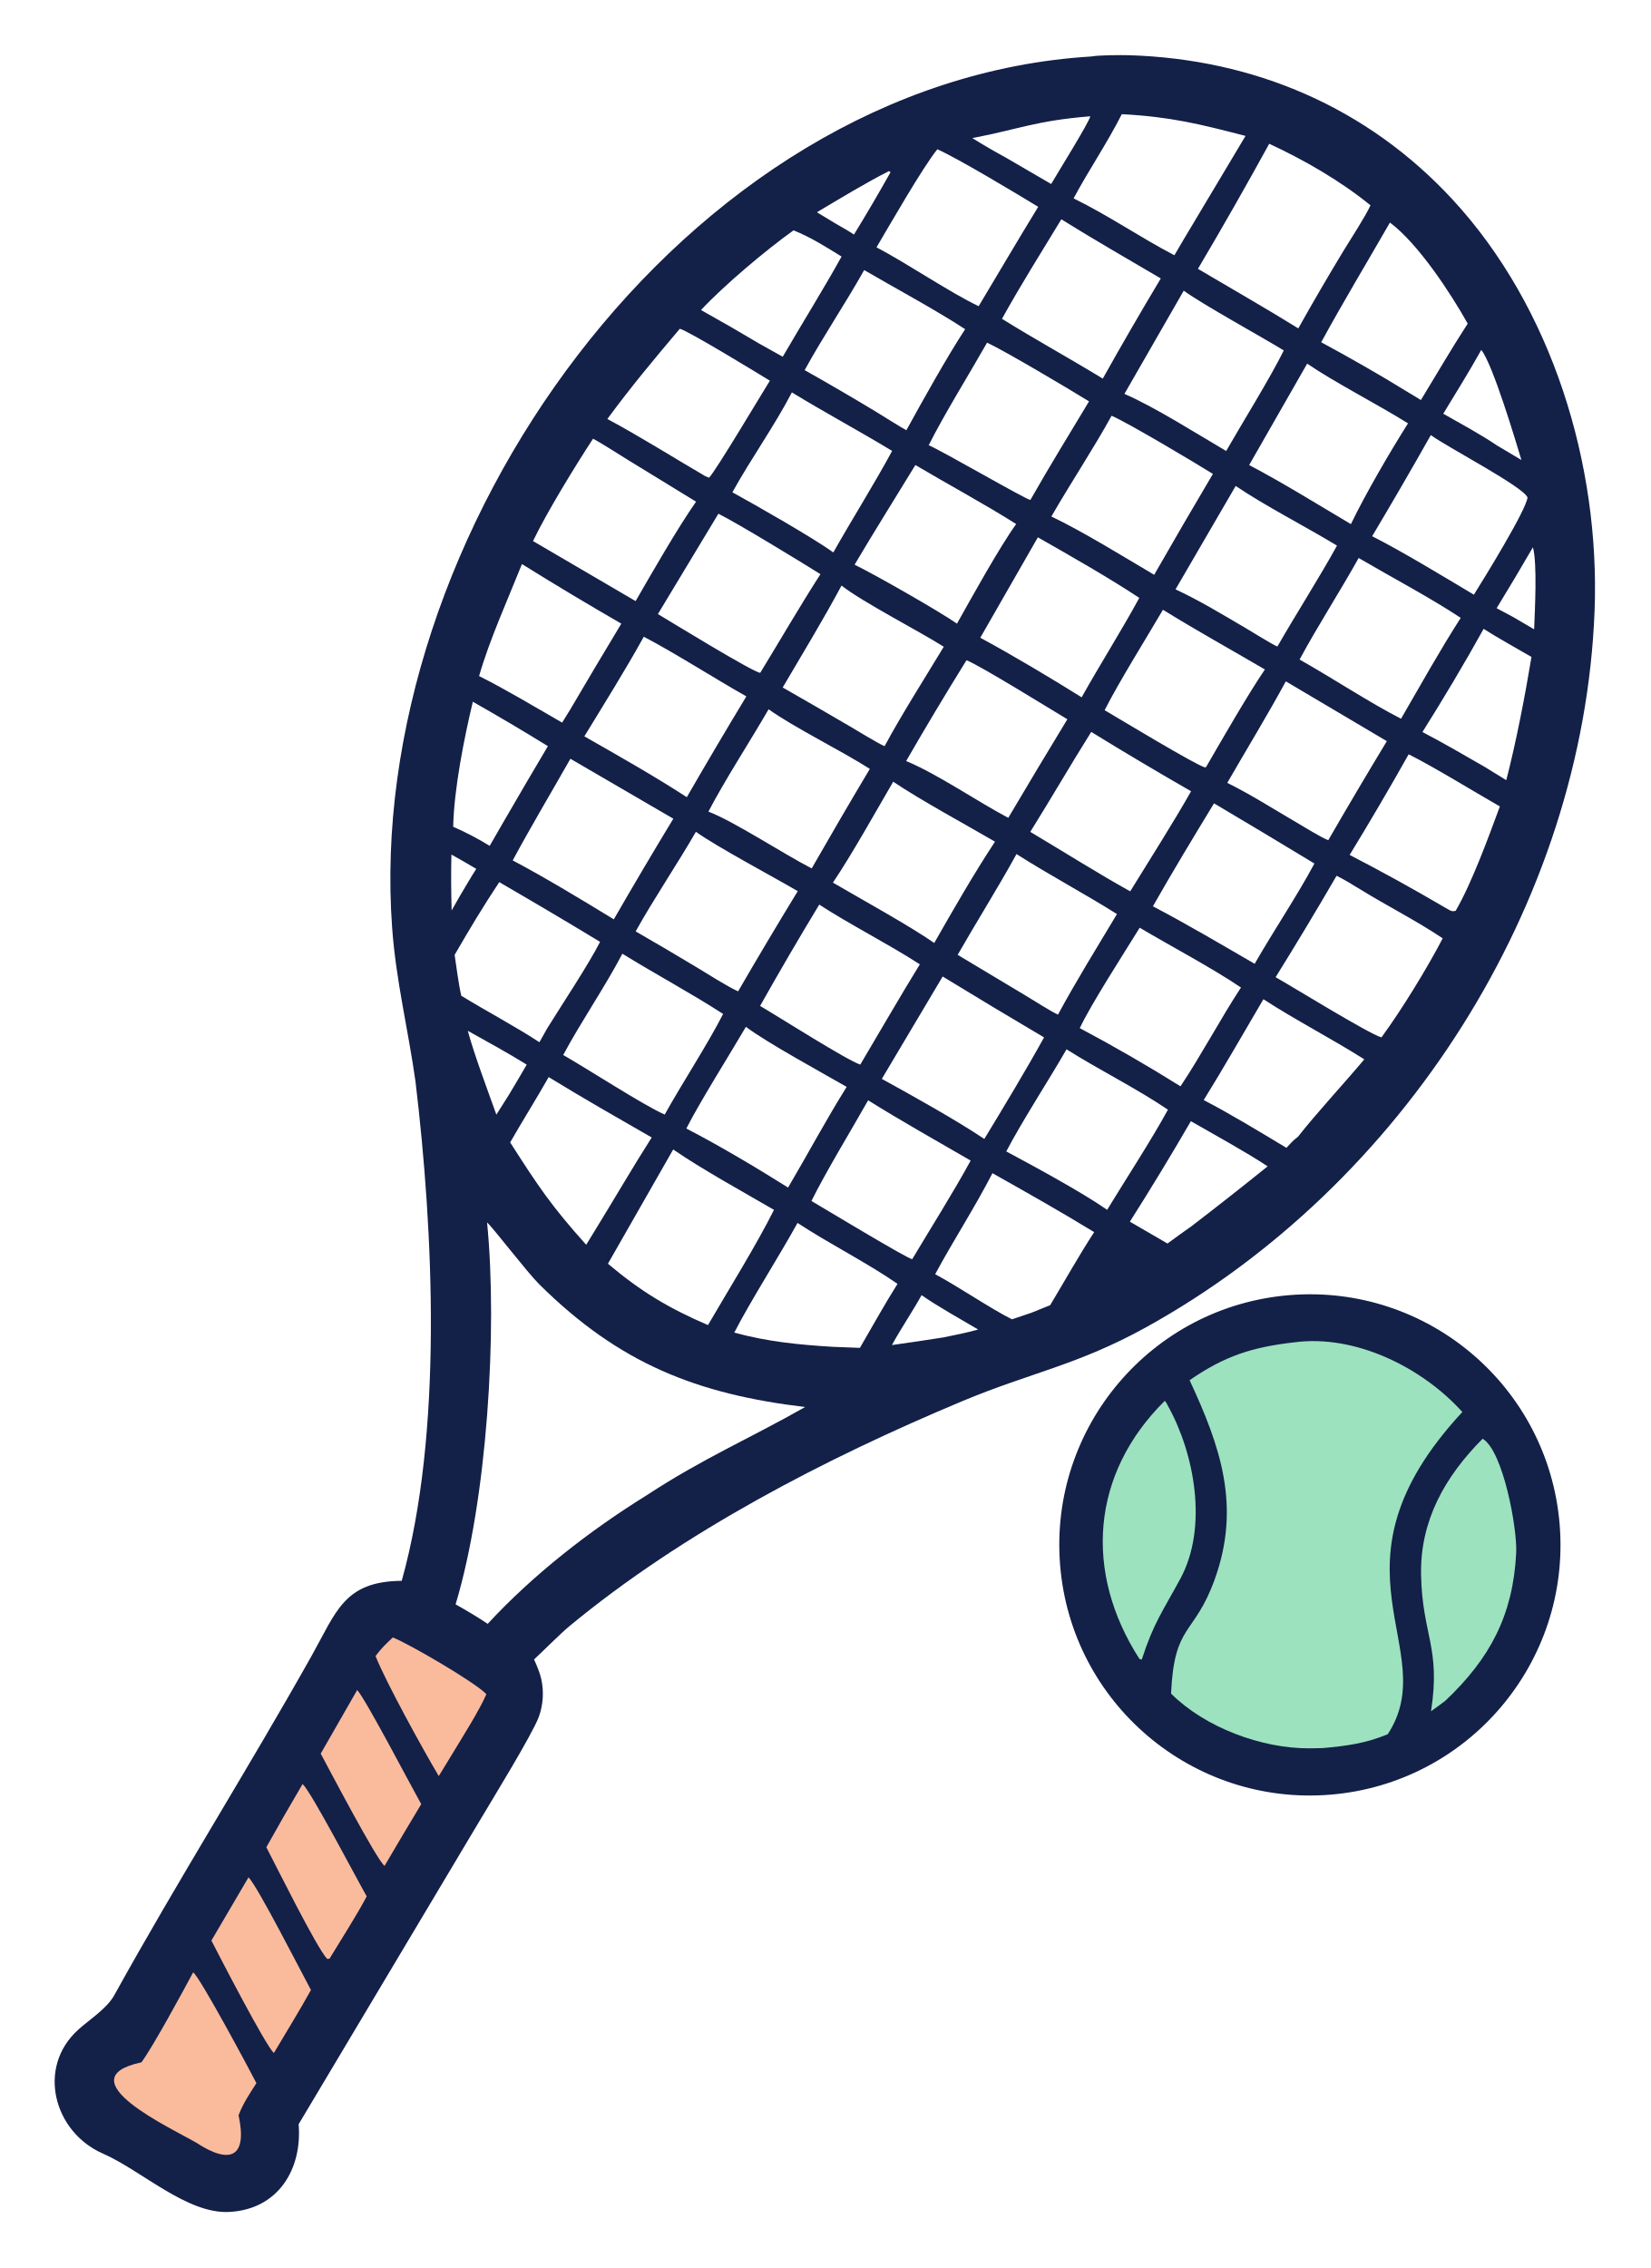
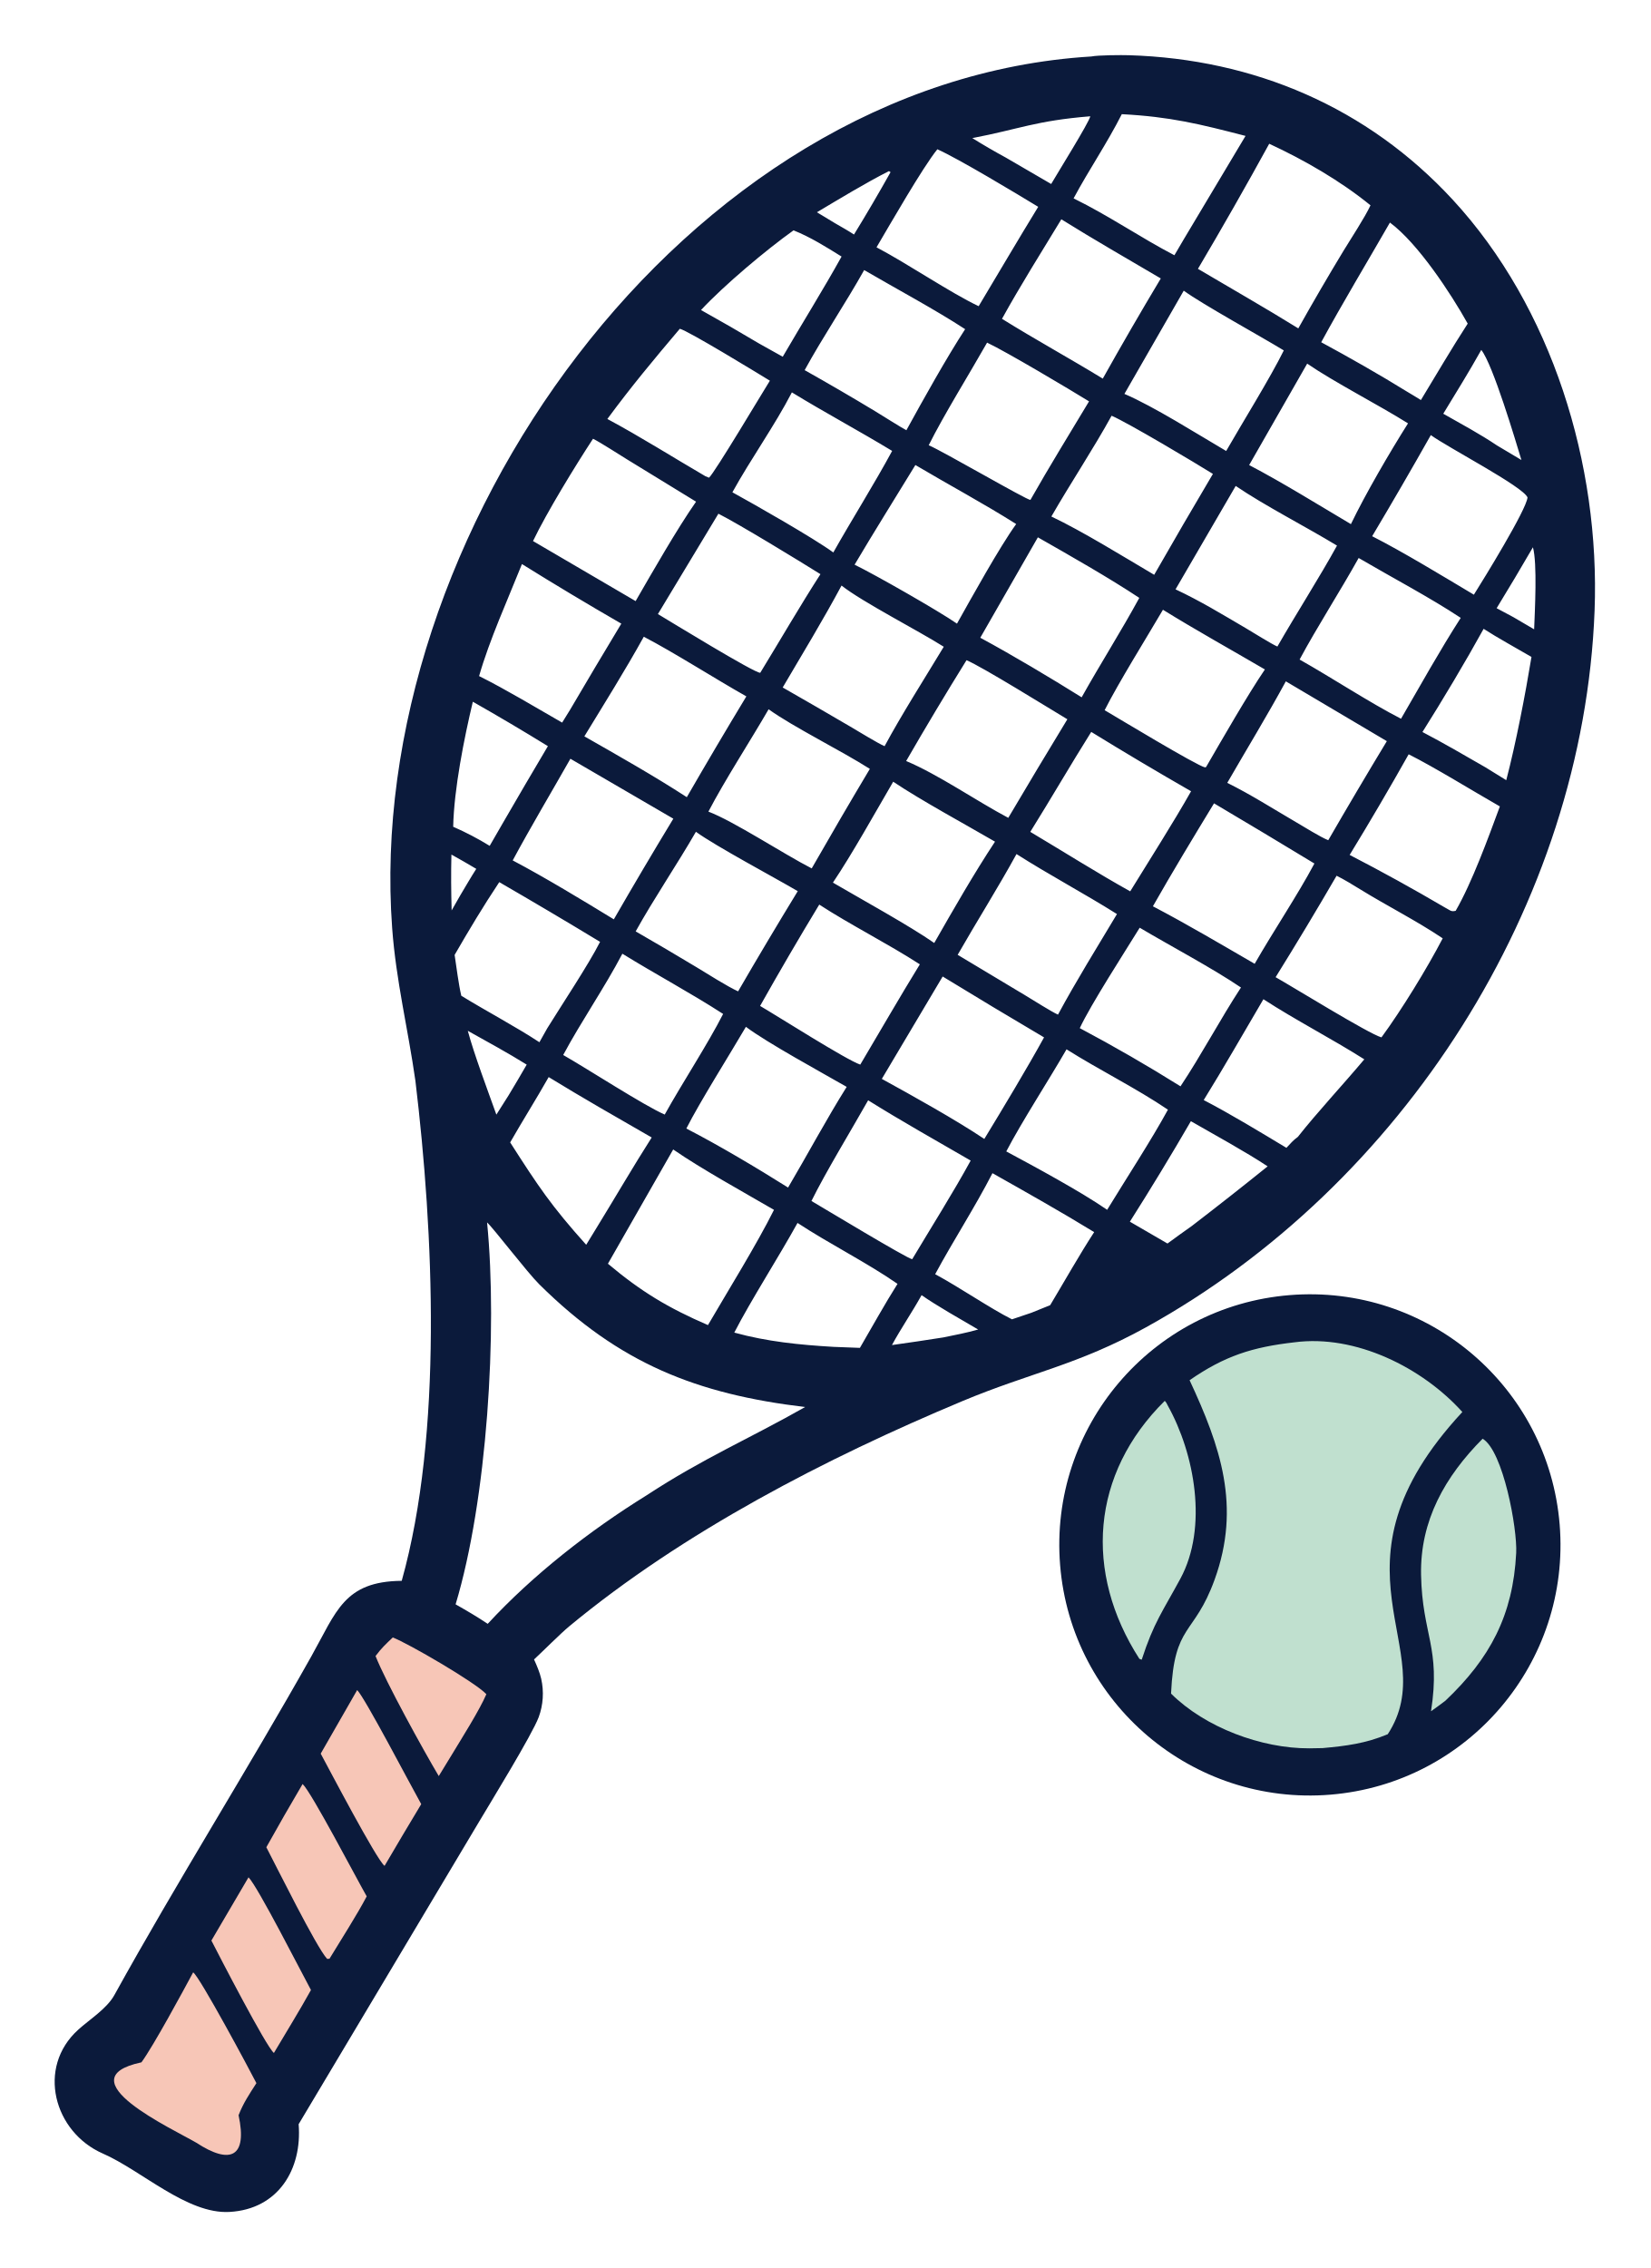
<svg xmlns="http://www.w3.org/2000/svg" viewBox="280 191 473 650">
-   <path fill="#132048" d="M592.773 207.189C594.724 206.787 601.459 206.759 603.605 206.825C639.466 207.924 671.923 221.745 696.381 248.246C724.876 279.122 738.625 324.141 737.029 366.031C733.823 450.183 681.847 530.871 608.449 571.41C588.791 582.268 575.348 584.391 555.844 592.549C516.728 608.91 475.853 630.017 443.124 657.117C440.742 659.09 435.625 664.216 433.064 666.593C433.824 668.243 434.726 670.387 435.114 672.123C435.941 675.775 435.697 679.588 434.41 683.105C432.504 688.185 420.712 707.374 417.256 713.19L380.855 774.217L365.598 799.782C366.634 812.634 359.814 824.15 345.783 824.933C333.622 825.612 320.579 813.054 309.483 808.201C295.432 802.056 290.409 783.551 302.418 772.706C305.677 769.751 310.62 766.692 312.782 762.771C330.897 730.017 350.881 698.351 369.225 665.714C376.431 652.893 378.595 644.202 395.139 644.059C406.97 601.839 404.267 544.086 399.066 500.791C396.943 485.834 393.512 472.152 392.396 456.958C384.165 344.923 475.78 214.296 592.773 207.189ZM465.244 619.602C481.529 608.913 494.84 603.3 510.755 594.254C479.657 590.528 457.465 581.77 434.574 559.09C431.036 555.585 421.388 542.929 419.603 541.35C422.671 572.429 419.59 620.907 410.583 650.799C413.893 652.68 416.629 654.27 419.784 656.384C432.77 642.321 448.992 629.68 465.244 619.602ZM623.348 268.048C633.047 273.795 642.497 279.155 652.112 285.114C656.317 277.607 660.65 270.172 665.11 262.813C667.255 259.268 671.147 253.41 672.803 249.845C664.228 242.856 653.799 236.84 643.778 232.199C637.16 244.258 630.35 256.209 623.348 268.048ZM482.913 570.768C488.627 560.961 496.936 547.583 501.835 537.739C493.247 532.735 480.919 525.95 472.947 520.433L454.241 553.178C463.741 561.166 471.47 565.823 482.913 570.768ZM645.61 471.058C650.508 473.815 672.311 487.292 675.943 488.308C681.68 480.495 688.995 468.579 693.501 459.923C685.988 454.874 677.558 450.635 669.835 445.869C667.796 444.611 665.214 443.029 663.085 441.984C657.409 451.764 651.583 461.456 645.61 471.058ZM432.771 346.065L462.179 363.272C466.899 355.096 474.148 342.415 479.501 334.779L459.686 322.637C457.635 321.382 451.879 317.661 449.966 316.747C444.913 324.469 436.726 337.806 432.771 346.065ZM587.706 247.853C597.818 252.81 606.977 259.145 616.601 264.158L619.25 259.64L636.988 229.951C623.854 226.554 615.46 224.457 601.526 223.722C597.166 232.293 592.133 239.599 587.706 247.853ZM532.743 500.206C541.393 504.952 553.972 511.955 562.117 517.417C567.34 508.847 574.469 496.995 579.24 488.313C569.509 482.573 559.823 476.756 550.184 470.863L532.743 500.206ZM468.566 366.989C472.191 369.156 496.151 383.856 497.893 383.822C503.487 374.686 509.389 364.488 515.153 355.556C509.077 351.753 491.901 341.258 485.905 338.227L468.566 366.989ZM610.439 450.74C620.287 455.903 629.977 461.645 639.608 467.222C644.903 457.964 651.932 447.502 656.728 438.482C647.17 432.68 637.58 426.931 627.957 421.235C622.174 430.738 615.92 441.08 610.439 450.74ZM652.485 380.022C661.585 385.152 672.714 392.463 681.554 396.989C687.033 387.543 692.787 377.218 698.668 368.08C689.91 362.275 678.67 356.349 669.411 350.919C664.07 360.505 657.487 370.7 652.485 380.022ZM568.413 520.993C576.604 525.388 589.779 532.502 597.325 537.727C602.556 529.154 610.083 517.597 614.747 509.03C605.692 502.896 594.973 497.598 585.684 491.733C580.574 500.611 572.901 512.39 568.413 520.993ZM518.727 443.959C526.393 448.444 540.967 456.478 547.765 461.258C553.257 451.652 559.102 441.429 565.184 432.216C556.76 427.314 543.842 420.308 536.006 415.036C530.914 423.756 524.218 435.808 518.727 443.959ZM441.42 493.358C448.451 497.365 464.592 507.854 470.517 510.43C475.532 501.401 482.857 490.241 487.258 481.592C477.977 475.586 467.876 470.196 458.38 464.332C453.21 474.168 446.682 483.557 441.42 493.358ZM581.337 339.03C590.33 343.302 602.014 350.553 610.805 355.736C616.344 346.055 621.955 336.416 627.638 326.82C622.812 323.805 603.386 312.206 598.601 310.148C593.327 319.723 586.874 329.404 581.337 339.03ZM462.195 457.933C468.048 461.299 473.866 464.725 479.649 468.21C482.55 469.966 488.608 473.805 491.552 475.119C497.141 465.482 502.84 455.909 508.648 446.403C501.824 442.403 485.043 433.455 479.462 429.386C473.987 438.875 467.377 448.588 462.195 457.933ZM447.487 402.035C457.188 407.57 467.498 413.394 476.849 419.469C482.439 409.781 488.128 400.15 493.917 390.58C484.935 385.519 473.13 377.96 464.52 373.486C459.333 382.867 453.099 392.832 447.487 402.035ZM658.678 289.086C666.465 293.291 675.658 298.515 683.179 303.182C684.508 303.986 685.947 304.823 687.25 305.651C691.608 298.475 696.12 290.757 700.666 283.747C695.855 275.116 686.373 260.69 678.372 254.786C671.943 265.985 664.807 277.823 658.678 289.086ZM616.926 359.904C624.017 363.222 630.327 367.088 637.052 371.024C639.006 372.168 644.54 375.648 646.118 376.296C651.428 367.038 658.274 356.332 663.203 347.368C654.292 341.957 642.434 335.895 634.168 330.269L616.926 359.904ZM497.853 479.294C502.926 482.255 522.503 494.73 526.564 496.113C532.188 486.647 537.891 476.723 543.64 467.375C534.302 461.346 523.814 456.107 514.81 450.255C509.004 459.843 503.351 469.524 497.853 479.294ZM426.95 437.591C436.178 442.458 446.948 448.99 455.932 454.479C461.507 444.8 467.192 435.184 472.986 425.634L443.486 408.456C438.002 418.129 432.204 427.834 426.95 437.591ZM483.042 423.607C490.296 426.35 504.562 435.739 512.646 439.881C518.112 430.322 523.667 420.814 529.311 411.359C520.979 406.054 507.451 399.406 500.296 394.275C495.067 403.32 487.658 414.728 483.042 423.607ZM504.332 388.029C510.764 391.7 517.175 395.409 523.563 399.155C525.501 400.289 531.848 404.172 533.534 404.853C538.464 395.703 545.06 385.361 550.496 376.357C543.086 371.668 527.169 363.536 521.197 358.815C515.954 368.588 509.971 378.444 504.332 388.029ZM531.222 261.878C540.351 266.704 552.262 274.832 560.497 278.754C566.163 269.307 571.816 259.653 577.565 250.275C571.526 246.592 554.736 236.487 548.66 233.78C544.422 239.024 535.118 255.287 531.222 261.878ZM510.627 297.083C517.413 300.896 524.139 304.815 530.803 308.838C532.077 309.601 538.871 313.894 539.786 314.3C544.429 305.826 551.391 293.348 556.624 285.34C548.244 279.856 536.537 273.568 527.684 268.402C522.297 278.007 515.816 287.591 510.627 297.083ZM589.481 485.661C599.298 490.876 608.927 496.437 618.349 502.334C624.349 493.334 629.651 483.246 635.679 474.017C627.406 468.416 615.539 462.154 606.655 456.88C602.452 463.705 592.59 478.964 589.481 485.661ZM512.573 535.198C515.521 536.917 540.041 551.735 541.449 551.885C546.701 543.087 553.386 532.469 558.208 523.617C548.625 518.065 538.164 512.186 528.822 506.342C524.128 514.657 516.668 526.896 512.573 535.198ZM602.275 303.89C610.716 307.501 623.155 315.398 631.439 320.253C636.055 312.193 644.023 299.386 647.956 291.43C641.411 287.432 624.582 278.185 619.278 274.306L602.275 303.89ZM476.714 514.436C485.981 519.195 497.023 525.786 505.874 531.348C511.411 521.96 516.926 511.646 522.672 502.496C515.697 498.481 499.76 489.797 493.789 485.282C489.111 493.288 480.605 506.757 476.714 514.436ZM575.296 429.409C584.403 434.828 594.821 441.395 603.937 446.455C609.593 437.23 616.095 427.107 621.38 417.771C611.755 412.249 602.215 406.579 592.765 400.764C586.813 410.24 581.208 419.938 575.296 429.409ZM554.479 464.649L574.014 476.363C576.236 477.695 581.279 480.912 583.234 481.789C588.416 472.188 594.509 462.367 600.137 452.967C590.699 447.029 580.863 441.838 571.342 435.77C566.087 445.363 559.956 455.069 554.479 464.649ZM426.222 518.412C434.281 530.996 438.029 536.634 448.012 547.75L450.917 542.999C456.123 534.535 461.481 525.318 466.788 516.999C457.078 511.419 446.799 505.547 437.258 499.691C433.642 506.071 429.791 512.169 426.222 518.412ZM412.214 476.38C419.395 480.792 427.805 485.227 434.602 489.699L436.854 485.697C440.904 479.147 448.729 467.377 451.991 460.933C442.417 455.13 432.785 449.425 423.095 443.819C418.421 450.858 414.537 457.349 410.302 464.673C410.833 468.181 411.423 473.023 412.214 476.38ZM518.876 577.004L526.46 577.295C529.872 571.458 533.663 564.583 537.242 558.948C528.453 552.847 517.768 547.521 508.581 541.488C503.188 551.268 495.156 563.758 490.457 572.916C499.922 575.524 509.135 576.423 518.876 577.004ZM671.03 494.599C661.59 488.621 651.379 483.393 642.112 477.375C636.529 486.853 630.779 496.955 625.003 506.274C632.811 510.335 641.112 515.4 648.707 519.966C649.822 518.774 650.643 517.788 651.979 516.83C657.41 509.919 665.127 501.643 671.03 494.599ZM507.439 257.016C499.586 262.62 487.575 272.713 480.918 279.856C486.518 282.972 492.07 286.172 497.573 289.456L504.342 293.239C509.722 283.976 516.126 273.709 521.204 264.527C516.735 261.755 512.345 258.981 507.439 257.016ZM705.739 410.905L711.715 414.598C714.47 404.049 717.148 390.216 718.943 379.276C714.861 376.887 709.081 373.725 705.228 371.22C700.109 380.512 693.388 391.773 687.693 400.792C693.8 403.98 699.762 407.476 705.739 410.905ZM506.963 303.456C502.039 312.976 495.171 322.559 489.913 332.088C496.488 335.705 513.131 345.172 518.84 349.331C524.187 339.84 530.668 329.564 535.702 320.229C526.196 314.47 516.443 309.251 506.963 303.456ZM535.646 576.49C540.563 575.804 545.474 575.074 550.379 574.299C553.722 573.609 557.072 572.976 560.353 572.032C555.809 569.367 548.308 565.136 544.139 562.184C541.453 567.033 538.181 571.79 535.646 576.49ZM558.679 230.58C561.823 232.534 565.024 234.396 568.276 236.163L581.282 243.732C583.013 240.739 592.186 226.027 592.493 224.325C576.735 225.621 572.351 227.963 558.679 230.58ZM603.839 541.13L614.617 547.387C616.924 545.688 619.249 544.013 621.591 542.361C628.903 536.751 636.147 531.055 643.324 525.274C636.91 521.02 628.127 516.256 621.322 512.328C615.688 522.045 609.859 531.647 603.839 541.13ZM409.89 427.945C413.501 429.522 416.996 431.351 420.35 433.418L424.165 426.81C428.413 419.464 432.703 412.141 437.033 404.843C429.939 400.472 422.767 396.228 415.521 392.113C413.031 402.538 410.115 417.16 409.89 427.945ZM409.383 435.918C409.244 441.497 409.298 446.362 409.445 451.923L411.913 447.608C413.389 445.147 414.965 442.4 416.506 440.011C414.155 438.607 411.78 437.243 409.383 435.918ZM441.12 398.094L443.392 394.42C448.237 386.162 453.133 377.933 458.08 369.736C448.492 364.203 438.997 358.511 429.6 352.66C425.538 362.821 420.267 374.415 417.315 384.762C424.965 388.57 433.612 393.795 441.12 398.094ZM534.795 240.037C528.163 243.382 520.603 247.991 514.138 251.835L519.411 255.02C521.183 256.048 523.061 257.093 524.767 258.213C528.377 252.326 531.87 246.368 535.245 240.343L534.795 240.037ZM593.605 544.121C584.374 538.461 573.926 532.569 564.453 527.23C559.271 537.283 553.277 546.449 548.032 556.179C555.05 559.953 563.696 565.918 570.043 569.112L575.631 567.226L580.996 565.058C584.963 558.44 589.45 550.489 593.605 544.121ZM708.957 365.309L713.736 367.862L719.705 371.36C719.906 366.121 720.639 352.445 719.359 347.849C715.961 353.71 712.494 359.531 708.957 365.309ZM557.017 380.213C551.095 389.75 545.328 399.382 539.717 409.106C548.854 412.921 559.868 420.563 568.985 425.39C574.57 415.938 580.215 406.521 585.92 397.14C580.842 394.107 561.508 382.082 557.017 380.213ZM414.076 486.423C415.889 493.173 419.837 503.638 422.266 510.446L425.775 504.91C427.498 502.01 429.31 499.047 430.963 496.117C425.474 492.706 419.722 489.58 414.076 486.423ZM562.914 289.198C557.831 298.169 550.575 309.812 546.181 318.605C550.11 320.243 574.403 334.396 575.334 334.274C580.754 324.715 586.475 315.444 592.134 306.031C586.605 302.614 568.455 291.812 562.914 289.198ZM482.214 327.505L483.215 327.906C484.823 326.516 498.642 303.311 500.659 300.106C497.093 297.923 477.229 285.783 474.844 285.226C467.328 294.107 461.023 301.655 454.078 311.075C463.477 316.114 472.944 322.101 482.214 327.505ZM693.661 309.57C698.692 312.427 704.274 315.435 709.034 318.647L716.061 322.836C714.38 317.29 707.895 295.477 704.557 291.285C700.96 297.721 697.468 303.302 693.661 309.57ZM694.04 451.031C695.724 451.911 695.799 452.356 697.214 452.039C701.919 443.895 706.548 431.125 709.884 422.119C702.176 417.716 691.267 410.965 683.743 407.178C678.28 416.893 672.642 426.508 666.83 436.018C676.032 440.779 685.106 445.784 694.04 451.031ZM612.699 270.806C603.263 265.248 593.463 259.636 584.195 253.851C578.597 263.069 572.365 272.975 567.185 282.375C576.759 288.333 586.53 293.675 596.072 299.51C601.474 289.861 607.017 280.292 612.699 270.806ZM542.363 324.273C536.606 333.703 530.549 343.352 524.937 352.837C530.964 355.777 548.952 366.041 554.285 369.732C558.419 362.378 566.448 347.833 571.252 341.193C562.043 335.362 551.807 329.88 542.363 324.273ZM642.535 382.863C632.928 377.244 622.732 371.583 613.318 365.755C608.541 373.909 600.647 386.544 596.605 394.537C600.137 396.603 623.207 410.569 625.393 410.933L625.684 410.821C630.176 403.079 637.559 390.187 642.535 382.863ZM648.538 386.27C643.313 395.891 637.252 405.822 631.752 415.365C638.611 418.768 644.793 422.737 651.381 426.583C653.589 427.872 658.529 430.954 660.698 431.803C666.201 422.286 671.797 412.822 677.486 403.414L648.538 386.27ZM654.658 295.214L638.025 324.286C647.474 329.228 657.892 335.701 667.191 341.213C671.352 332.574 678.379 320.521 683.559 312.335C674.986 306.958 662.322 300.484 654.658 295.214ZM577.467 344.996L560.964 373.774C570.159 378.745 581.1 385.269 590.018 390.847C595.345 381.315 601.392 371.812 606.538 362.351C598.12 356.755 586.396 350.075 577.467 344.996ZM690.094 315.697C684.603 325.424 678.998 335.085 673.278 344.678C682.113 349.16 693.817 356.299 702.433 361.435C705.232 356.986 717.481 337.126 717.809 333.567C716.572 330.466 694.975 319.254 690.094 315.697Z" />
-   <path fill="#FABB9D" d="M335.362 756.273C337.238 757.483 351.575 784.264 353.491 788.017C351.467 791.175 349.737 793.708 348.38 797.217C350.973 809.266 346.03 811.476 336.25 805.084C329.623 801.19 298.33 786.793 320.542 782.055C324.017 777.296 332.423 761.742 335.362 756.273Z" />
-   <path fill="#FABB9D" d="M366.732 702.292C369.279 704.644 382.311 729.643 385.104 734.487C382.305 739.831 377.649 747.052 374.432 752.371L373.762 752.406C370.678 749.102 359.247 725.97 356.335 720.415C359.728 714.332 363.194 708.291 366.732 702.292Z" />
-   <path fill="#FABB9D" d="M382.368 675.368C384.575 677.515 397.771 702.81 400.729 708.057C397.19 713.933 393.688 719.83 390.222 725.75C387.935 724.025 374.331 698.034 371.92 693.587L382.368 675.368Z" />
-   <path fill="#FABB9D" d="M351.228 729.032C353.862 731.64 366.517 756.545 369.127 761.328C365.877 767.202 361.947 773.543 358.505 779.373C356.25 777.53 342.845 751.559 340.589 747.156L351.228 729.032Z" />
-   <path fill="#FABB9D" d="M392.575 660.289C397.02 661.99 416.299 673.198 419.4 676.549C417.405 681.2 412.35 689.154 409.552 693.802L405.755 700.017C401.275 692.46 390.641 673.2 387.637 665.619C389.318 663.342 390.565 662.218 392.575 660.289Z" />
-   <path fill="#132048" d="M649.633 562.175C689.155 558.972 723.795 588.402 727.02 627.922C730.245 667.441 700.835 702.098 661.317 705.345C621.767 708.595 587.077 679.156 583.849 639.605C580.622 600.054 610.08 565.38 649.633 562.175Z" />
-   <path fill="#9CE2BE" d="M651.044 575.695C668.505 573.396 687.651 582.926 699.132 595.673C657.67 640.333 693.767 663.543 677.75 688.021C671.354 690.682 665.878 691.38 659.065 691.999C657.789 692.036 656.513 692.058 655.237 692.065C641.544 692.118 625.356 686.079 615.639 676.377C616.564 656.097 622.217 660.001 628.127 643.712C635.758 622.678 629.782 605.513 620.953 586.563C631.012 579.598 638.937 577.073 651.044 575.695Z" />
-   <path fill="#9CE2BE" d="M704.944 603.331C710.838 606.812 714.912 629.14 714.563 636.067C713.662 653.943 707.038 666.334 694.255 678.43C692.931 679.467 691.52 680.453 690.152 681.438C693.002 663.141 687.64 659.603 687.297 642.368C686.988 626.784 694.182 614.151 704.944 603.331Z" />
-   <path fill="#9CE2BE" d="M613.842 592.472C614.511 593.298 614.106 592.724 614.683 593.798C622.451 607.689 626.242 628.768 618.328 643.417C613.246 652.824 610.695 655.981 607.232 666.661L606.567 666.418C590.608 641.61 592.681 613.397 613.842 592.472Z" />
+   <path fill="#0B1A3B" d="M592.773 207.189C594.724 206.787 601.459 206.759 603.605 206.825C639.466 207.924 671.923 221.745 696.381 248.246C724.876 279.122 738.625 324.141 737.029 366.031C733.823 450.183 681.847 530.871 608.449 571.41C588.791 582.268 575.348 584.391 555.844 592.549C516.728 608.91 475.853 630.017 443.124 657.117C440.742 659.09 435.625 664.216 433.064 666.593C433.824 668.243 434.726 670.387 435.114 672.123C435.941 675.775 435.697 679.588 434.41 683.105C432.504 688.185 420.712 707.374 417.256 713.19L380.855 774.217L365.598 799.782C366.634 812.634 359.814 824.15 345.783 824.933C333.622 825.612 320.579 813.054 309.483 808.201C295.432 802.056 290.409 783.551 302.418 772.706C305.677 769.751 310.62 766.692 312.782 762.771C330.897 730.017 350.881 698.351 369.225 665.714C376.431 652.893 378.595 644.202 395.139 644.059C406.97 601.839 404.267 544.086 399.066 500.791C396.943 485.834 393.512 472.152 392.396 456.958C384.165 344.923 475.78 214.296 592.773 207.189ZM465.244 619.602C481.529 608.913 494.84 603.3 510.755 594.254C479.657 590.528 457.465 581.77 434.574 559.09C431.036 555.585 421.388 542.929 419.603 541.35C422.671 572.429 419.59 620.907 410.583 650.799C413.893 652.68 416.629 654.27 419.784 656.384C432.77 642.321 448.992 629.68 465.244 619.602ZM623.348 268.048C633.047 273.795 642.497 279.155 652.112 285.114C656.317 277.607 660.65 270.172 665.11 262.813C667.255 259.268 671.147 253.41 672.803 249.845C664.228 242.856 653.799 236.84 643.778 232.199C637.16 244.258 630.35 256.209 623.348 268.048ZM482.913 570.768C488.627 560.961 496.936 547.583 501.835 537.739C493.247 532.735 480.919 525.95 472.947 520.433L454.241 553.178C463.741 561.166 471.47 565.823 482.913 570.768ZM645.61 471.058C650.508 473.815 672.311 487.292 675.943 488.308C681.68 480.495 688.995 468.579 693.501 459.923C685.988 454.874 677.558 450.635 669.835 445.869C667.796 444.611 665.214 443.029 663.085 441.984C657.409 451.764 651.583 461.456 645.61 471.058ZM432.771 346.065L462.179 363.272C466.899 355.096 474.148 342.415 479.501 334.779L459.686 322.637C457.635 321.382 451.879 317.661 449.966 316.747C444.913 324.469 436.726 337.806 432.771 346.065ZM587.706 247.853C597.818 252.81 606.977 259.145 616.601 264.158L619.25 259.64L636.988 229.951C623.854 226.554 615.46 224.457 601.526 223.722C597.166 232.293 592.133 239.599 587.706 247.853ZM532.743 500.206C541.393 504.952 553.972 511.955 562.117 517.417C567.34 508.847 574.469 496.995 579.24 488.313C569.509 482.573 559.823 476.756 550.184 470.863L532.743 500.206ZM468.566 366.989C472.191 369.156 496.151 383.856 497.893 383.822C503.487 374.686 509.389 364.488 515.153 355.556C509.077 351.753 491.901 341.258 485.905 338.227L468.566 366.989ZM610.439 450.74C620.287 455.903 629.977 461.645 639.608 467.222C644.903 457.964 651.932 447.502 656.728 438.482C647.17 432.68 637.58 426.931 627.957 421.235C622.174 430.738 615.92 441.08 610.439 450.74ZM652.485 380.022C661.585 385.152 672.714 392.463 681.554 396.989C687.033 387.543 692.787 377.218 698.668 368.08C689.91 362.275 678.67 356.349 669.411 350.919C664.07 360.505 657.487 370.7 652.485 380.022ZM568.413 520.993C576.604 525.388 589.779 532.502 597.325 537.727C602.556 529.154 610.083 517.597 614.747 509.03C605.692 502.896 594.973 497.598 585.684 491.733C580.574 500.611 572.901 512.39 568.413 520.993ZM518.727 443.959C526.393 448.444 540.967 456.478 547.765 461.258C553.257 451.652 559.102 441.429 565.184 432.216C556.76 427.314 543.842 420.308 536.006 415.036C530.914 423.756 524.218 435.808 518.727 443.959ZM441.42 493.358C448.451 497.365 464.592 507.854 470.517 510.43C475.532 501.401 482.857 490.241 487.258 481.592C477.977 475.586 467.876 470.196 458.38 464.332C453.21 474.168 446.682 483.557 441.42 493.358ZM581.337 339.03C590.33 343.302 602.014 350.553 610.805 355.736C616.344 346.055 621.955 336.416 627.638 326.82C622.812 323.805 603.386 312.206 598.601 310.148C593.327 319.723 586.874 329.404 581.337 339.03ZM462.195 457.933C468.048 461.299 473.866 464.725 479.649 468.21C482.55 469.966 488.608 473.805 491.552 475.119C497.141 465.482 502.84 455.909 508.648 446.403C501.824 442.403 485.043 433.455 479.462 429.386C473.987 438.875 467.377 448.588 462.195 457.933ZM447.487 402.035C457.188 407.57 467.498 413.394 476.849 419.469C482.439 409.781 488.128 400.15 493.917 390.58C484.935 385.519 473.13 377.96 464.52 373.486C459.333 382.867 453.099 392.832 447.487 402.035ZM658.678 289.086C666.465 293.291 675.658 298.515 683.179 303.182C684.508 303.986 685.947 304.823 687.25 305.651C691.608 298.475 696.12 290.757 700.666 283.747C695.855 275.116 686.373 260.69 678.372 254.786C671.943 265.985 664.807 277.823 658.678 289.086ZM616.926 359.904C624.017 363.222 630.327 367.088 637.052 371.024C639.006 372.168 644.54 375.648 646.118 376.296C651.428 367.038 658.274 356.332 663.203 347.368C654.292 341.957 642.434 335.895 634.168 330.269L616.926 359.904ZM497.853 479.294C502.926 482.255 522.503 494.73 526.564 496.113C532.188 486.647 537.891 476.723 543.64 467.375C534.302 461.346 523.814 456.107 514.81 450.255C509.004 459.843 503.351 469.524 497.853 479.294ZM426.95 437.591C436.178 442.458 446.948 448.99 455.932 454.479C461.507 444.8 467.192 435.184 472.986 425.634L443.486 408.456C438.002 418.129 432.204 427.834 426.95 437.591ZM483.042 423.607C490.296 426.35 504.562 435.739 512.646 439.881C518.112 430.322 523.667 420.814 529.311 411.359C520.979 406.054 507.451 399.406 500.296 394.275C495.067 403.32 487.658 414.728 483.042 423.607ZM504.332 388.029C510.764 391.7 517.175 395.409 523.563 399.155C525.501 400.289 531.848 404.172 533.534 404.853C538.464 395.703 545.06 385.361 550.496 376.357C543.086 371.668 527.169 363.536 521.197 358.815C515.954 368.588 509.971 378.444 504.332 388.029ZM531.222 261.878C540.351 266.704 552.262 274.832 560.497 278.754C566.163 269.307 571.816 259.653 577.565 250.275C571.526 246.592 554.736 236.487 548.66 233.78C544.422 239.024 535.118 255.287 531.222 261.878ZM510.627 297.083C517.413 300.896 524.139 304.815 530.803 308.838C532.077 309.601 538.871 313.894 539.786 314.3C544.429 305.826 551.391 293.348 556.624 285.34C548.244 279.856 536.537 273.568 527.684 268.402C522.297 278.007 515.816 287.591 510.627 297.083ZM589.481 485.661C599.298 490.876 608.927 496.437 618.349 502.334C624.349 493.334 629.651 483.246 635.679 474.017C627.406 468.416 615.539 462.154 606.655 456.88C602.452 463.705 592.59 478.964 589.481 485.661ZM512.573 535.198C515.521 536.917 540.041 551.735 541.449 551.885C546.701 543.087 553.386 532.469 558.208 523.617C548.625 518.065 538.164 512.186 528.822 506.342C524.128 514.657 516.668 526.896 512.573 535.198ZM602.275 303.89C610.716 307.501 623.155 315.398 631.439 320.253C636.055 312.193 644.023 299.386 647.956 291.43C641.411 287.432 624.582 278.185 619.278 274.306L602.275 303.89ZM476.714 514.436C485.981 519.195 497.023 525.786 505.874 531.348C511.411 521.96 516.926 511.646 522.672 502.496C515.697 498.481 499.76 489.797 493.789 485.282C489.111 493.288 480.605 506.757 476.714 514.436ZM575.296 429.409C584.403 434.828 594.821 441.395 603.937 446.455C609.593 437.23 616.095 427.107 621.38 417.771C611.755 412.249 602.215 406.579 592.765 400.764C586.813 410.24 581.208 419.938 575.296 429.409ZM554.479 464.649L574.014 476.363C576.236 477.695 581.279 480.912 583.234 481.789C588.416 472.188 594.509 462.367 600.137 452.967C590.699 447.029 580.863 441.838 571.342 435.77C566.087 445.363 559.956 455.069 554.479 464.649ZM426.222 518.412C434.281 530.996 438.029 536.634 448.012 547.75L450.917 542.999C456.123 534.535 461.481 525.318 466.788 516.999C457.078 511.419 446.799 505.547 437.258 499.691C433.642 506.071 429.791 512.169 426.222 518.412ZM412.214 476.38C419.395 480.792 427.805 485.227 434.602 489.699L436.854 485.697C440.904 479.147 448.729 467.377 451.991 460.933C442.417 455.13 432.785 449.425 423.095 443.819C418.421 450.858 414.537 457.349 410.302 464.673C410.833 468.181 411.423 473.023 412.214 476.38ZM518.876 577.004L526.46 577.295C529.872 571.458 533.663 564.583 537.242 558.948C528.453 552.847 517.768 547.521 508.581 541.488C503.188 551.268 495.156 563.758 490.457 572.916C499.922 575.524 509.135 576.423 518.876 577.004ZM671.03 494.599C661.59 488.621 651.379 483.393 642.112 477.375C636.529 486.853 630.779 496.955 625.003 506.274C632.811 510.335 641.112 515.4 648.707 519.966C649.822 518.774 650.643 517.788 651.979 516.83C657.41 509.919 665.127 501.643 671.03 494.599ZM507.439 257.016C499.586 262.62 487.575 272.713 480.918 279.856C486.518 282.972 492.07 286.172 497.573 289.456L504.342 293.239C509.722 283.976 516.126 273.709 521.204 264.527C516.735 261.755 512.345 258.981 507.439 257.016ZM705.739 410.905L711.715 414.598C714.47 404.049 717.148 390.216 718.943 379.276C714.861 376.887 709.081 373.725 705.228 371.22C700.109 380.512 693.388 391.773 687.693 400.792C693.8 403.98 699.762 407.476 705.739 410.905ZM506.963 303.456C502.039 312.976 495.171 322.559 489.913 332.088C496.488 335.705 513.131 345.172 518.84 349.331C524.187 339.84 530.668 329.564 535.702 320.229C526.196 314.47 516.443 309.251 506.963 303.456ZM535.646 576.49C540.563 575.804 545.474 575.074 550.379 574.299C553.722 573.609 557.072 572.976 560.353 572.032C555.809 569.367 548.308 565.136 544.139 562.184C541.453 567.033 538.181 571.79 535.646 576.49ZM558.679 230.58C561.823 232.534 565.024 234.396 568.276 236.163L581.282 243.732C583.013 240.739 592.186 226.027 592.493 224.325C576.735 225.621 572.351 227.963 558.679 230.58ZM603.839 541.13L614.617 547.387C616.924 545.688 619.249 544.013 621.591 542.361C628.903 536.751 636.147 531.055 643.324 525.274C636.91 521.02 628.127 516.256 621.322 512.328C615.688 522.045 609.859 531.647 603.839 541.13ZM409.89 427.945C413.501 429.522 416.996 431.351 420.35 433.418L424.165 426.81C428.413 419.464 432.703 412.141 437.033 404.843C429.939 400.472 422.767 396.228 415.521 392.113C413.031 402.538 410.115 417.16 409.89 427.945ZM409.383 435.918C409.244 441.497 409.298 446.362 409.445 451.923L411.913 447.608C413.389 445.147 414.965 442.4 416.506 440.011C414.155 438.607 411.78 437.243 409.383 435.918ZM441.12 398.094L443.392 394.42C448.237 386.162 453.133 377.933 458.08 369.736C448.492 364.203 438.997 358.511 429.6 352.66C425.538 362.821 420.267 374.415 417.315 384.762C424.965 388.57 433.612 393.795 441.12 398.094ZM534.795 240.037C528.163 243.382 520.603 247.991 514.138 251.835L519.411 255.02C521.183 256.048 523.061 257.093 524.767 258.213C528.377 252.326 531.87 246.368 535.245 240.343L534.795 240.037ZM593.605 544.121C584.374 538.461 573.926 532.569 564.453 527.23C559.271 537.283 553.277 546.449 548.032 556.179C555.05 559.953 563.696 565.918 570.043 569.112L575.631 567.226L580.996 565.058C584.963 558.44 589.45 550.489 593.605 544.121ZM708.957 365.309L713.736 367.862L719.705 371.36C719.906 366.121 720.639 352.445 719.359 347.849C715.961 353.71 712.494 359.531 708.957 365.309ZM557.017 380.213C551.095 389.75 545.328 399.382 539.717 409.106C548.854 412.921 559.868 420.563 568.985 425.39C574.57 415.938 580.215 406.521 585.92 397.14C580.842 394.107 561.508 382.082 557.017 380.213ZM414.076 486.423C415.889 493.173 419.837 503.638 422.266 510.446L425.775 504.91C427.498 502.01 429.31 499.047 430.963 496.117C425.474 492.706 419.722 489.58 414.076 486.423ZM562.914 289.198C557.831 298.169 550.575 309.812 546.181 318.605C550.11 320.243 574.403 334.396 575.334 334.274C580.754 324.715 586.475 315.444 592.134 306.031C586.605 302.614 568.455 291.812 562.914 289.198ZM482.214 327.505L483.215 327.906C484.823 326.516 498.642 303.311 500.659 300.106C497.093 297.923 477.229 285.783 474.844 285.226C467.328 294.107 461.023 301.655 454.078 311.075C463.477 316.114 472.944 322.101 482.214 327.505ZM693.661 309.57C698.692 312.427 704.274 315.435 709.034 318.647L716.061 322.836C714.38 317.29 707.895 295.477 704.557 291.285C700.96 297.721 697.468 303.302 693.661 309.57ZM694.04 451.031C695.724 451.911 695.799 452.356 697.214 452.039C701.919 443.895 706.548 431.125 709.884 422.119C702.176 417.716 691.267 410.965 683.743 407.178C678.28 416.893 672.642 426.508 666.83 436.018C676.032 440.779 685.106 445.784 694.04 451.031ZM612.699 270.806C603.263 265.248 593.463 259.636 584.195 253.851C578.597 263.069 572.365 272.975 567.185 282.375C576.759 288.333 586.53 293.675 596.072 299.51C601.474 289.861 607.017 280.292 612.699 270.806ZM542.363 324.273C536.606 333.703 530.549 343.352 524.937 352.837C530.964 355.777 548.952 366.041 554.285 369.732C558.419 362.378 566.448 347.833 571.252 341.193C562.043 335.362 551.807 329.88 542.363 324.273ZM642.535 382.863C632.928 377.244 622.732 371.583 613.318 365.755C608.541 373.909 600.647 386.544 596.605 394.537C600.137 396.603 623.207 410.569 625.393 410.933L625.684 410.821C630.176 403.079 637.559 390.187 642.535 382.863ZM648.538 386.27C643.313 395.891 637.252 405.822 631.752 415.365C638.611 418.768 644.793 422.737 651.381 426.583C653.589 427.872 658.529 430.954 660.698 431.803C666.201 422.286 671.797 412.822 677.486 403.414L648.538 386.27ZM654.658 295.214L638.025 324.286C647.474 329.228 657.892 335.701 667.191 341.213C671.352 332.574 678.379 320.521 683.559 312.335C674.986 306.958 662.322 300.484 654.658 295.214ZM577.467 344.996L560.964 373.774C570.159 378.745 581.1 385.269 590.018 390.847C595.345 381.315 601.392 371.812 606.538 362.351C598.12 356.755 586.396 350.075 577.467 344.996ZM690.094 315.697C684.603 325.424 678.998 335.085 673.278 344.678C682.113 349.16 693.817 356.299 702.433 361.435C705.232 356.986 717.481 337.126 717.809 333.567C716.572 330.466 694.975 319.254 690.094 315.697Z" />
+   <path fill="#F7C6B7" d="M335.362 756.273C337.238 757.483 351.575 784.264 353.491 788.017C351.467 791.175 349.737 793.708 348.38 797.217C350.973 809.266 346.03 811.476 336.25 805.084C329.623 801.19 298.33 786.793 320.542 782.055C324.017 777.296 332.423 761.742 335.362 756.273Z" />
+   <path fill="#F7C6B7" d="M366.732 702.292C369.279 704.644 382.311 729.643 385.104 734.487C382.305 739.831 377.649 747.052 374.432 752.371L373.762 752.406C370.678 749.102 359.247 725.97 356.335 720.415C359.728 714.332 363.194 708.291 366.732 702.292Z" />
+   <path fill="#F7C6B7" d="M382.368 675.368C384.575 677.515 397.771 702.81 400.729 708.057C397.19 713.933 393.688 719.83 390.222 725.75C387.935 724.025 374.331 698.034 371.92 693.587L382.368 675.368Z" />
+   <path fill="#F7C6B7" d="M351.228 729.032C353.862 731.64 366.517 756.545 369.127 761.328C365.877 767.202 361.947 773.543 358.505 779.373C356.25 777.53 342.845 751.559 340.589 747.156L351.228 729.032Z" />
+   <path fill="#F7C6B7" d="M392.575 660.289C397.02 661.99 416.299 673.198 419.4 676.549C417.405 681.2 412.35 689.154 409.552 693.802L405.755 700.017C401.275 692.46 390.641 673.2 387.637 665.619C389.318 663.342 390.565 662.218 392.575 660.289Z" />
+   <path fill="#0B1A3B" d="M649.633 562.175C689.155 558.972 723.795 588.402 727.02 627.922C730.245 667.441 700.835 702.098 661.317 705.345C621.767 708.595 587.077 679.156 583.849 639.605C580.622 600.054 610.08 565.38 649.633 562.175Z" />
+   <path fill="#C0E0CF" d="M651.044 575.695C668.505 573.396 687.651 582.926 699.132 595.673C657.67 640.333 693.767 663.543 677.75 688.021C671.354 690.682 665.878 691.38 659.065 691.999C657.789 692.036 656.513 692.058 655.237 692.065C641.544 692.118 625.356 686.079 615.639 676.377C616.564 656.097 622.217 660.001 628.127 643.712C635.758 622.678 629.782 605.513 620.953 586.563C631.012 579.598 638.937 577.073 651.044 575.695Z" />
+   <path fill="#C0E0CF" d="M704.944 603.331C710.838 606.812 714.912 629.14 714.563 636.067C713.662 653.943 707.038 666.334 694.255 678.43C692.931 679.467 691.52 680.453 690.152 681.438C693.002 663.141 687.64 659.603 687.297 642.368C686.988 626.784 694.182 614.151 704.944 603.331Z" />
+   <path fill="#C0E0CF" d="M613.842 592.472C614.511 593.298 614.106 592.724 614.683 593.798C622.451 607.689 626.242 628.768 618.328 643.417C613.246 652.824 610.695 655.981 607.232 666.661L606.567 666.418C590.608 641.61 592.681 613.397 613.842 592.472Z" />
</svg>
